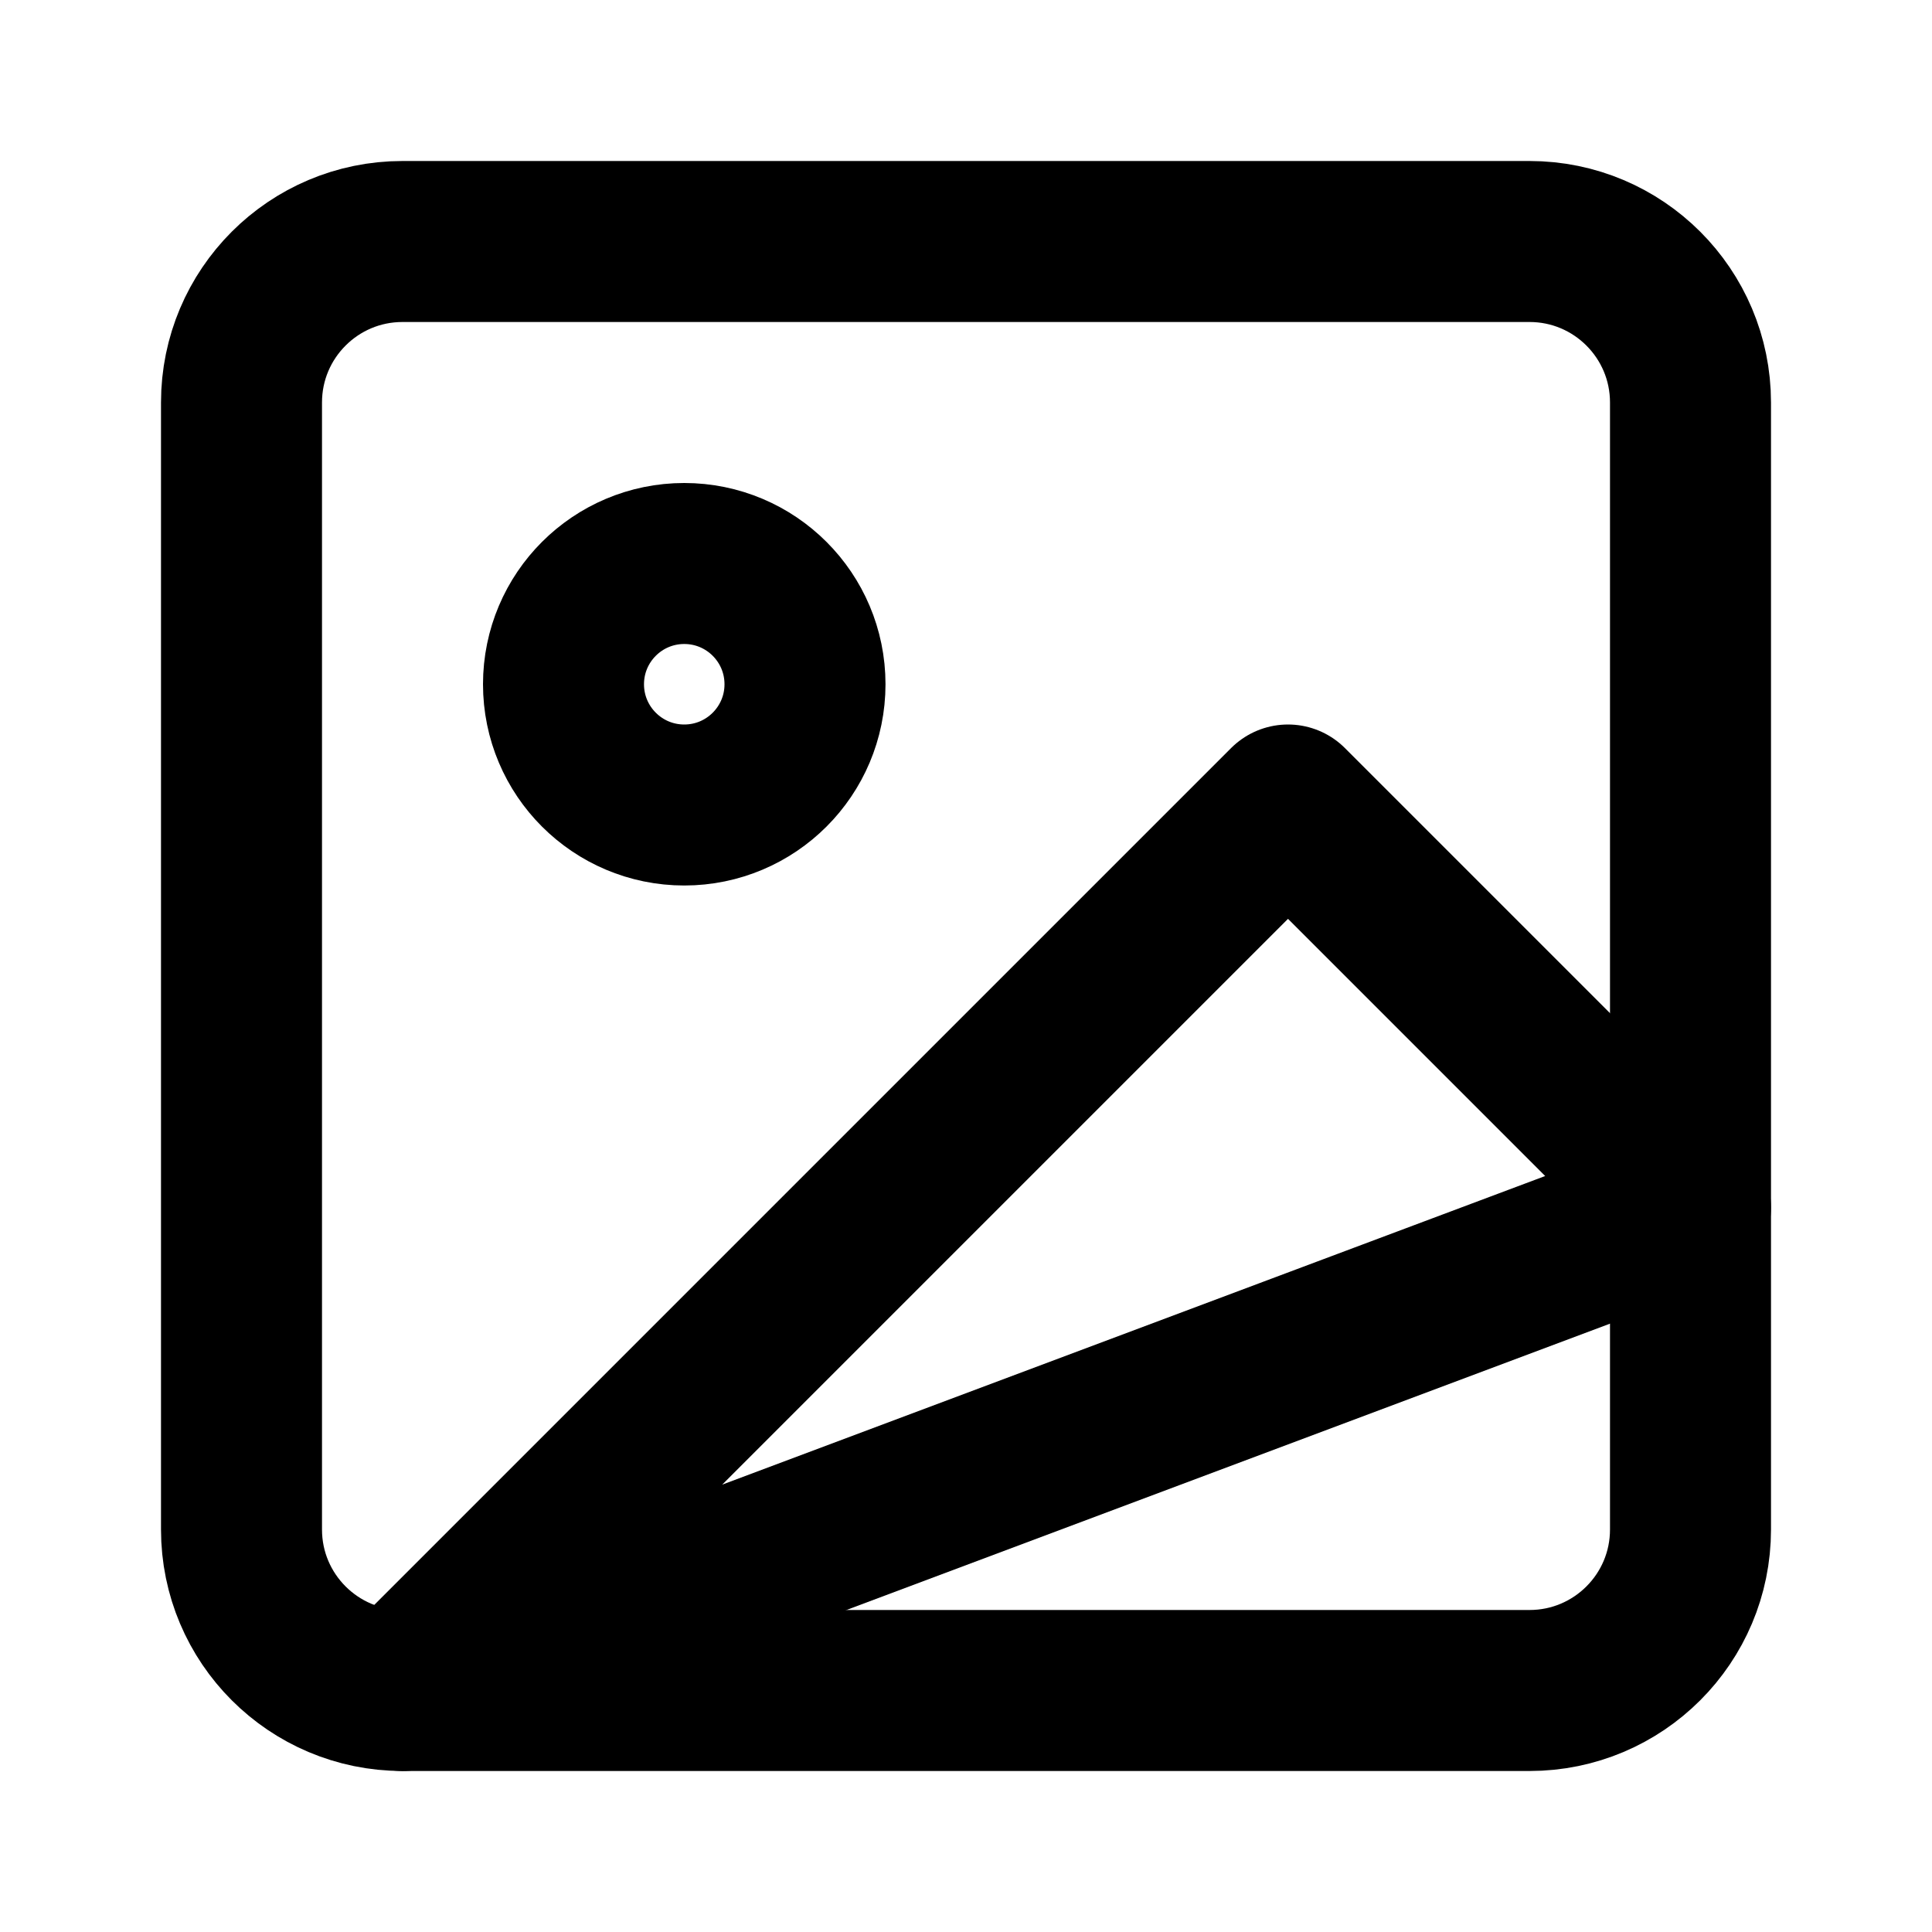
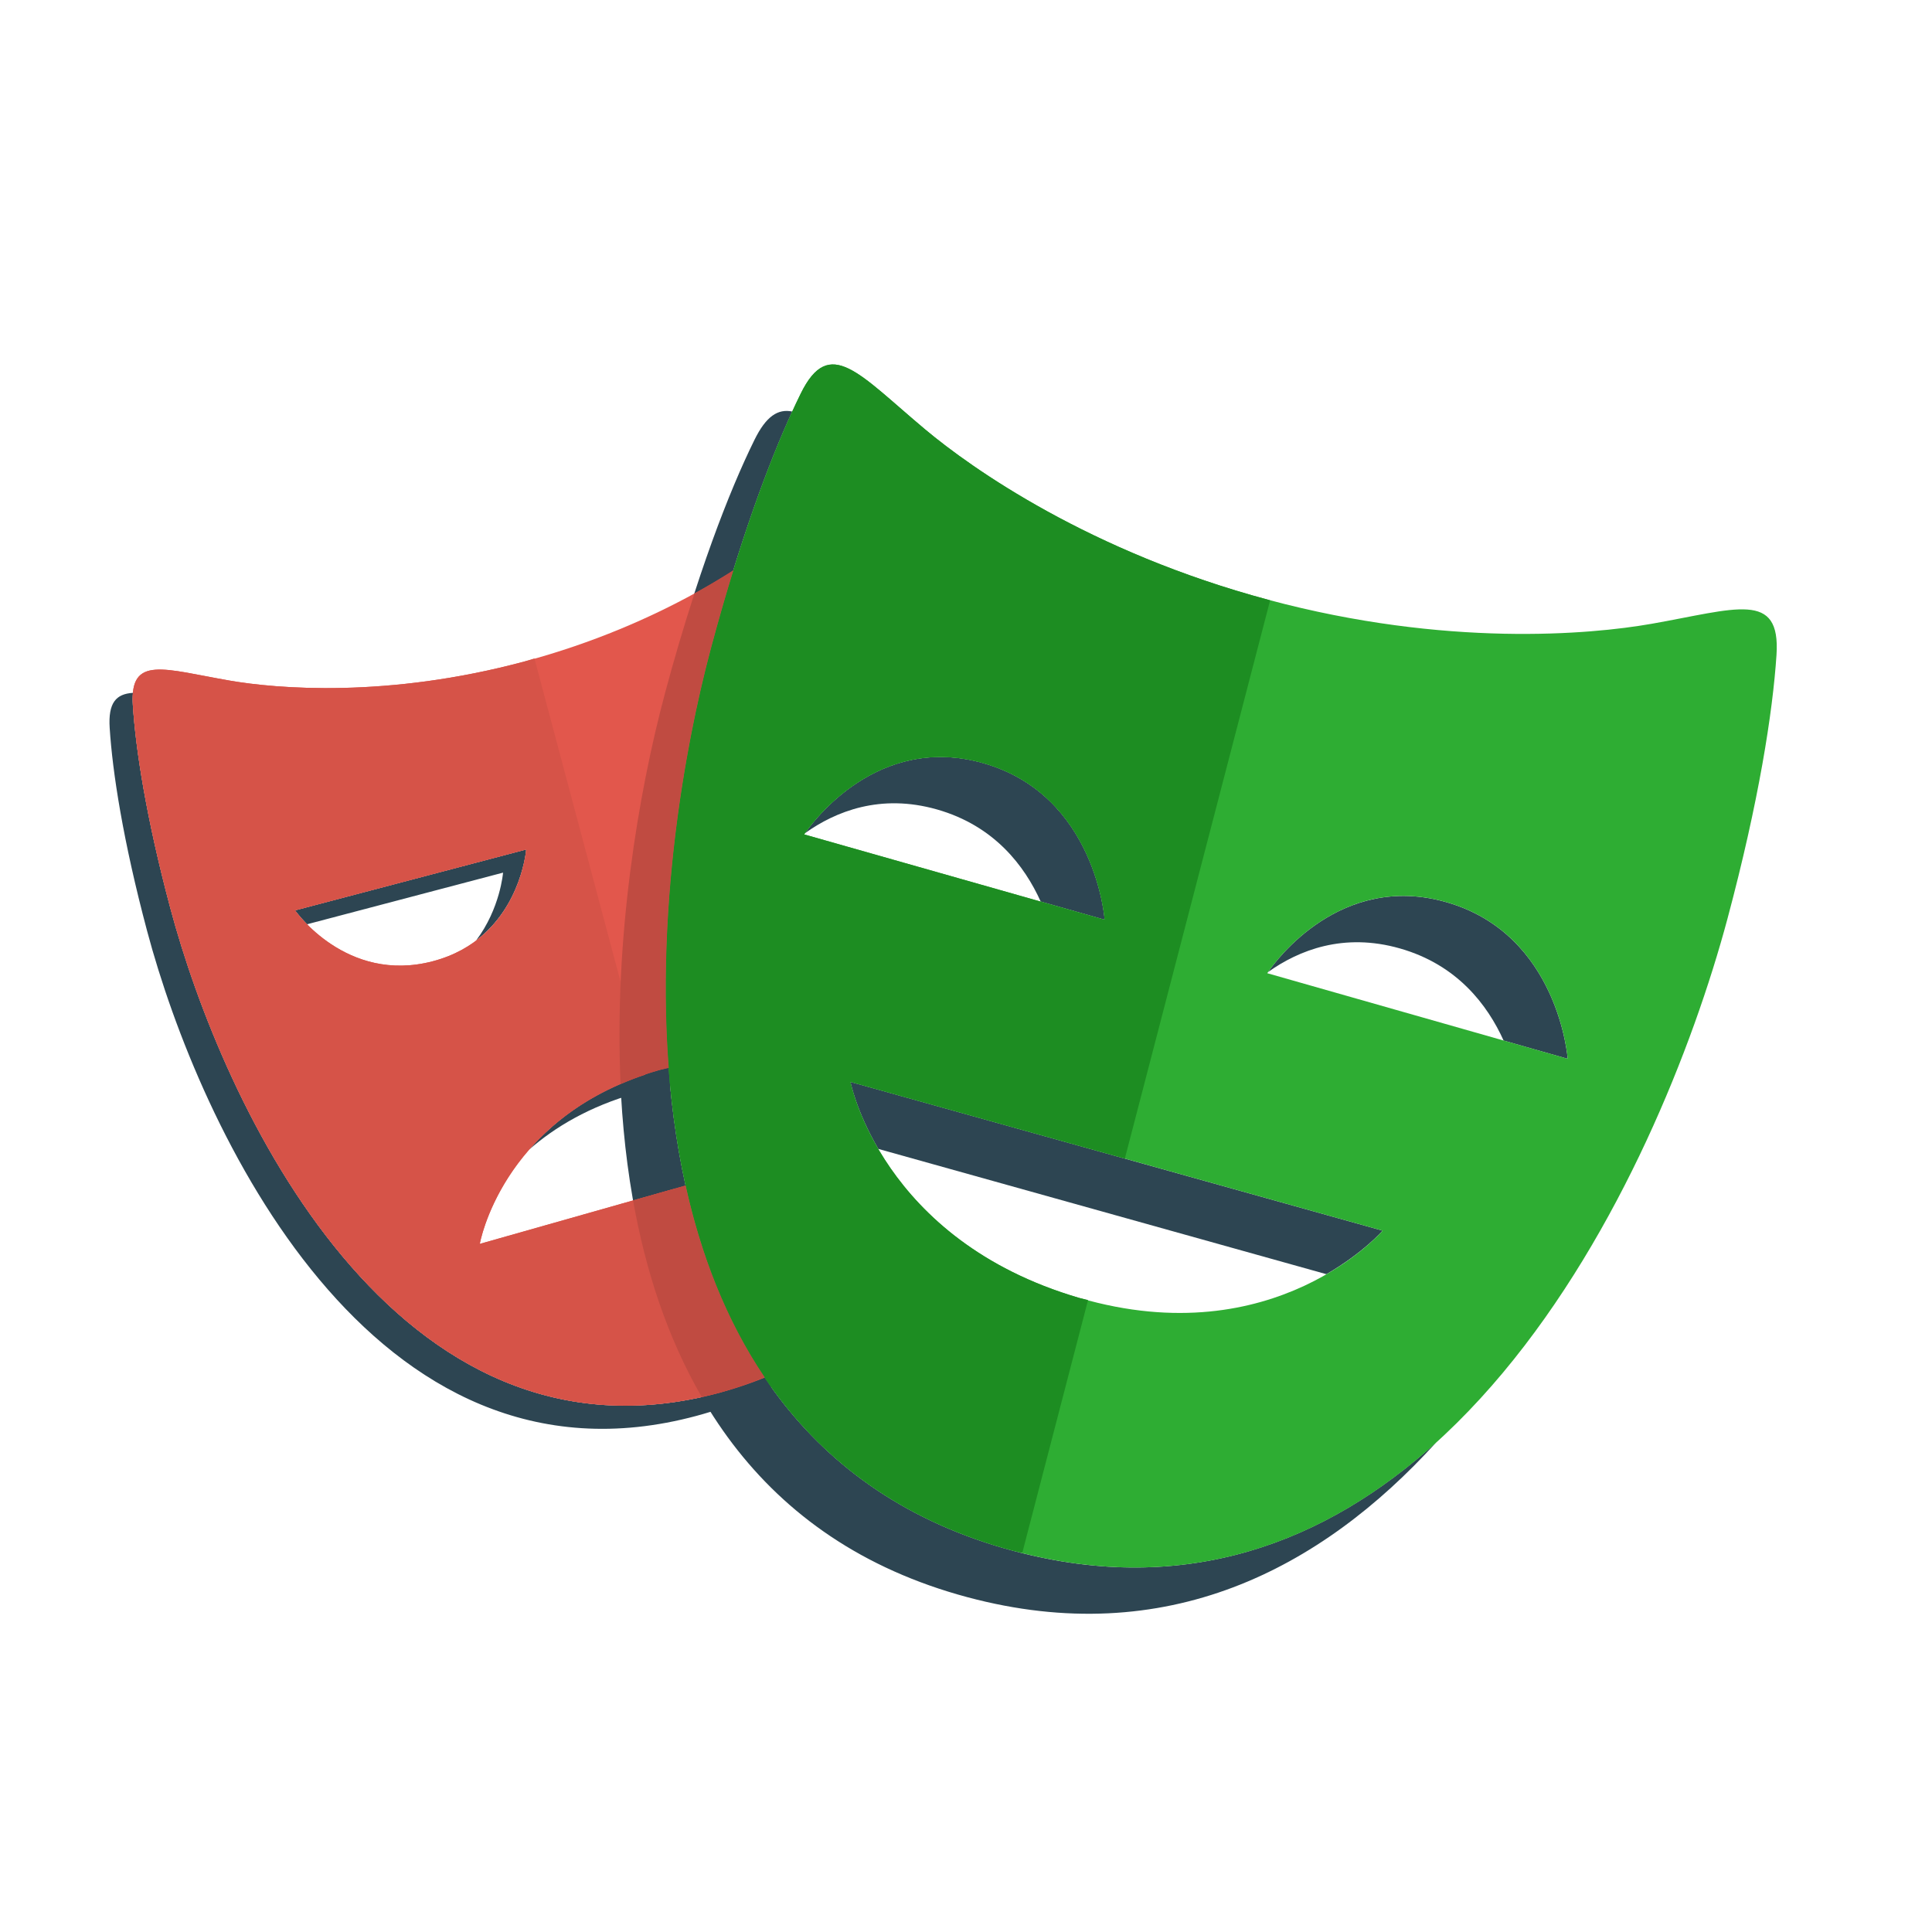
- <svg xmlns="http://www.w3.org/2000/svg" width="24" height="24" viewBox="0 0 24 24" fill="none" stroke="currentColor" stroke-width="2" stroke-linecap="round" stroke-linejoin="round">
-   <rect x="3" y="3" width="18" height="18" rx="2" ry="2" />
-   <circle cx="8.5" cy="8.5" r="1.5" />
-   <polygon points="21 15 16 10 5 21" />
+ <svg xmlns="http://www.w3.org/2000/svg" viewBox="0 0 128 128">
+   <path d="M43.662 70.898c-4.124 1.17-6.829 3.222-8.611 5.272 1.707-1.494 3.993-2.865 7.077-3.739 3.155-.894 5.846-.888 8.069-.459v-1.739c-1.897-.173-4.072-.035-6.536.664ZM34.863 56.28l-15.314 4.035s.279.394.796.92l12.984-3.421s-.184 2.371-1.782 4.492c3.022-2.287 3.316-6.025 3.316-6.025Zm12.819 35.991C26.131 98.076 14.729 73.1 11.277 60.137 9.682 54.153 8.986 49.621 8.8 46.697a4.955 4.955 0 0 1 .011-.794c-1.118.068-1.653.649-1.544 2.328.186 2.923.882 7.454 2.477 13.44 3.45 12.961 14.854 37.937 36.405 32.132 4.691-1.264 8.215-3.565 10.86-6.504-2.438 2.202-5.49 3.937-9.327 4.972Zm4.05-51.276v1.534h8.453c-.173-.543-.348-1.032-.522-1.534h-7.932Z" fill="#2D4552" />
+   <path d="M62.074 53.627c3.802 1.08 5.812 3.745 6.875 6.104l4.239 1.204s-.578-8.255-8.045-10.376c-6.985-1.985-11.284 3.881-11.807 4.64 2.032-1.448 4.999-2.633 8.738-1.572Zm33.741 6.142c-6.992-1.994-11.289 3.884-11.804 4.633 2.034-1.446 4.999-2.632 8.737-1.566 3.796 1.081 5.804 3.743 6.87 6.104l4.245 1.208s-.588-8.257-8.048-10.379Zm-4.211 21.766-35.261-9.858s.382 1.935 1.846 4.441l29.688 8.3c2.444-1.414 3.726-2.883 3.726-2.883Zm-24.446 21.218c-27.92-7.485-24.544-43.059-20.027-59.916 1.86-6.947 3.772-12.11 5.358-15.572-.946-.195-1.73.304-2.504 1.878-1.684 3.415-3.837 8.976-5.921 16.76-4.516 16.857-7.892 52.429 20.027 59.914 13.159 3.525 23.411-1.833 31.053-10.247-7.254 6.57-16.515 10.253-27.986 7.182Z" fill="#2D4552" />
+   <path d="M51.732 83.935v-7.179l-19.945 5.656s1.474-8.563 11.876-11.514c3.155-.894 5.846-.888 8.069-.459V40.995h9.987c-1.087-3.36-2.139-5.947-3.023-7.744-1.461-2.975-2.96-1.003-6.361 1.842-2.396 2.001-8.45 6.271-17.561 8.726-9.111 2.457-16.476 1.805-19.55 1.273-4.357-.752-6.636-1.708-6.422 1.605.186 2.923.882 7.455 2.477 13.44 3.45 12.962 14.854 37.937 36.405 32.132 5.629-1.517 9.603-4.515 12.357-8.336h-8.309v.002Zm-32.185-23.62 15.316-4.035s-.446 5.892-6.188 7.405c-5.743 1.512-9.128-3.371-9.128-3.371Z" fill="#E2574C" />
+   <path d="M109.372 41.336c-3.981.698-13.532 1.567-25.336-1.596-11.807-3.162-19.64-8.692-22.744-11.292-4.4-3.685-6.335-6.246-8.24-2.372-1.684 3.417-3.837 8.977-5.921 16.762-4.516 16.857-7.892 52.429 20.027 59.914 27.912 7.479 42.772-25.017 47.289-41.875 2.084-7.783 2.998-13.676 3.25-17.476.287-4.305-2.67-3.055-8.324-2.064ZM53.28 55.282s4.4-6.843 11.862-4.722c7.467 2.121 8.045 10.376 8.045 10.376L53.28 55.282Zm18.215 30.706c-13.125-3.845-15.15-14.311-15.15-14.311l35.259 9.858c0-.002-7.117 8.25-20.109 4.453Zm12.466-21.51s4.394-6.838 11.854-4.711c7.46 2.124 8.048 10.379 8.048 10.379l-19.902-5.668Z" fill="#2EAD33" />
+   <path d="M44.762 78.733 31.787 82.41s1.41-8.029 10.968-11.212l-7.347-27.573-.635.193c-9.111 2.457-16.476 1.805-19.55 1.273-4.357-.751-6.636-1.708-6.422 1.606.186 2.923.882 7.454 2.477 13.44 3.45 12.961 14.854 37.937 36.405 32.132l.635-.199-3.555-13.337ZM19.548 60.315l15.316-4.035s-.446 5.892-6.188 7.405c-5.743 1.512-9.128-3.371-9.128-3.371Z" fill="#D65348" />
+   <path d="m72.086 86.132-.594-.144c-13.125-3.844-15.15-14.311-15.15-14.311l18.182 5.082L84.15 39.77l-.116-.031c-11.807-3.162-19.64-8.692-22.744-11.292-4.4-3.685-6.335-6.246-8.24-2.372-1.682 3.417-3.836 8.977-5.92 16.762-4.516 16.857-7.892 52.429 20.027 59.914l.572.129 4.357-16.748Zm-18.807-30.85s4.4-6.843 11.862-4.722c7.467 2.121 8.045 10.376 8.045 10.376l-19.907-5.654Z" fill="#1D8D22" />
+   <path d="m45.423 78.544-3.48.988c.822 4.634 2.271 9.082 4.545 13.011.396-.087.788-.163 1.192-.273a25.224 25.224 0 0 0 2.98-1.023c-2.541-3.771-4.222-8.114-5.237-12.702Zm-1.359-32.64c-1.788 6.674-3.388 16.28-2.948 25.915a20.061 20.061 0 0 1 2.546-.923l.644-.144c-.785-10.292.912-20.78 2.825-27.915a139.404 139.404 0 0 1 1.455-5.05 45.171 45.171 0 0 1-2.578 1.53 132.234 132.234 0 0 0-1.944 6.587Z" fill="#C04B41" />
</svg>
